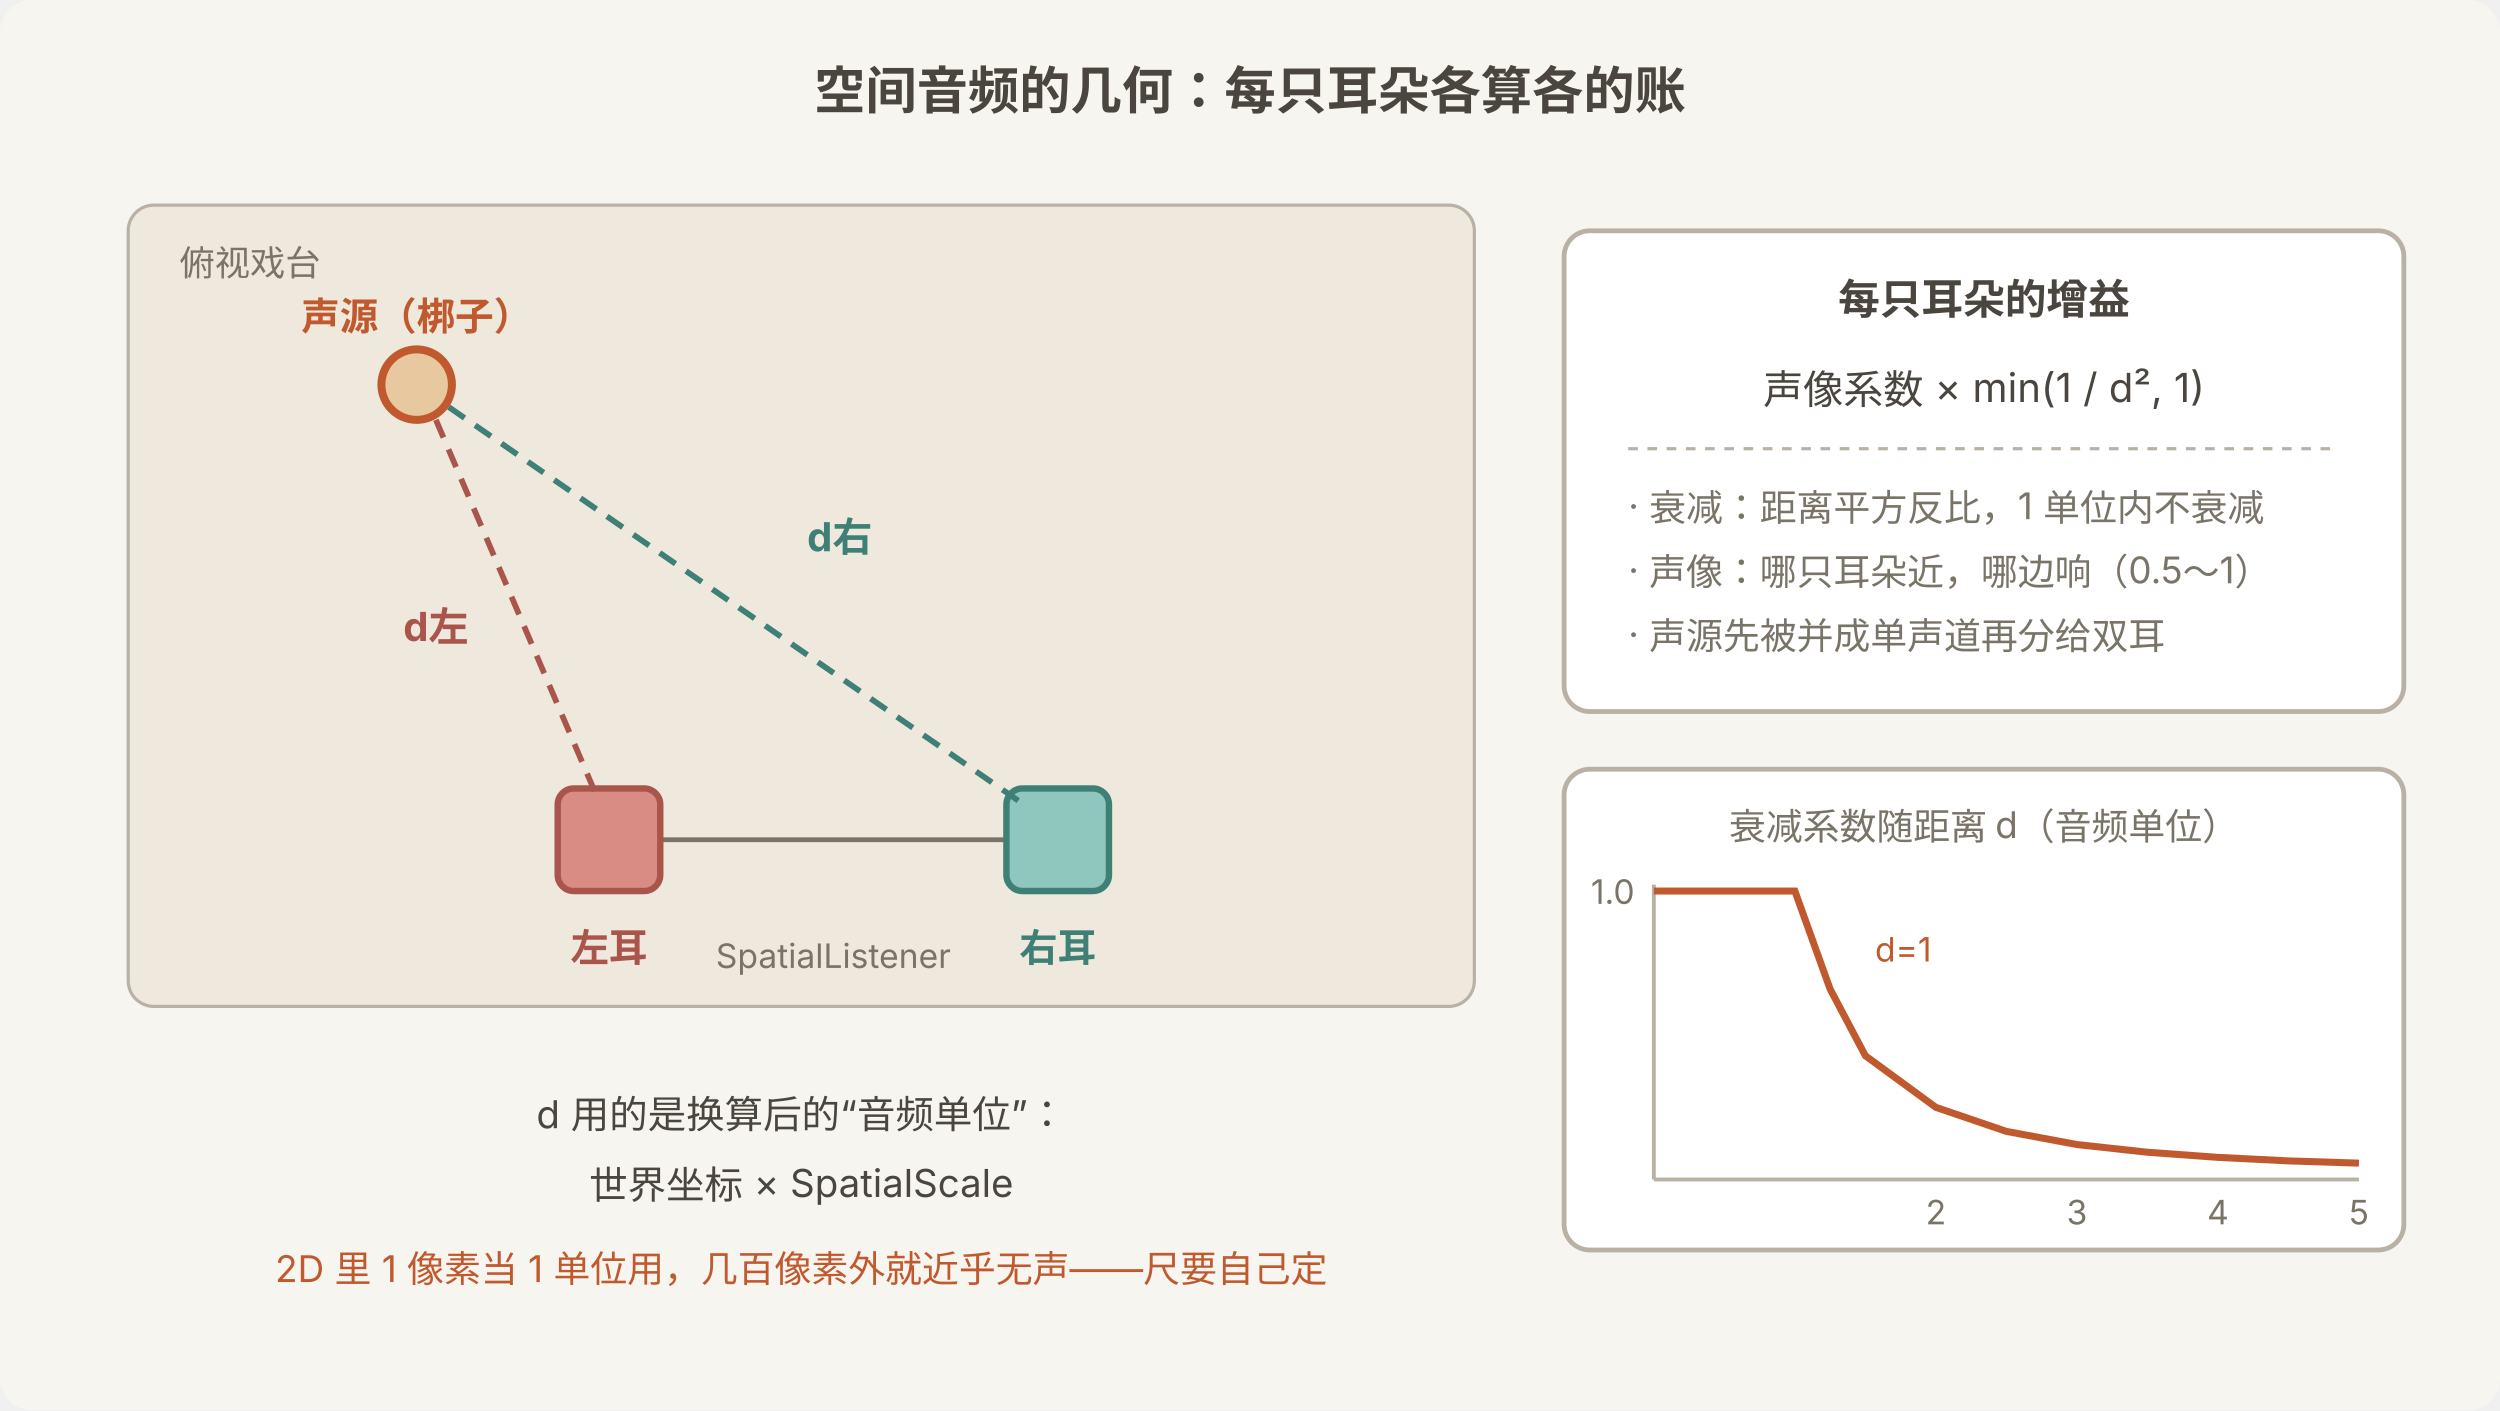
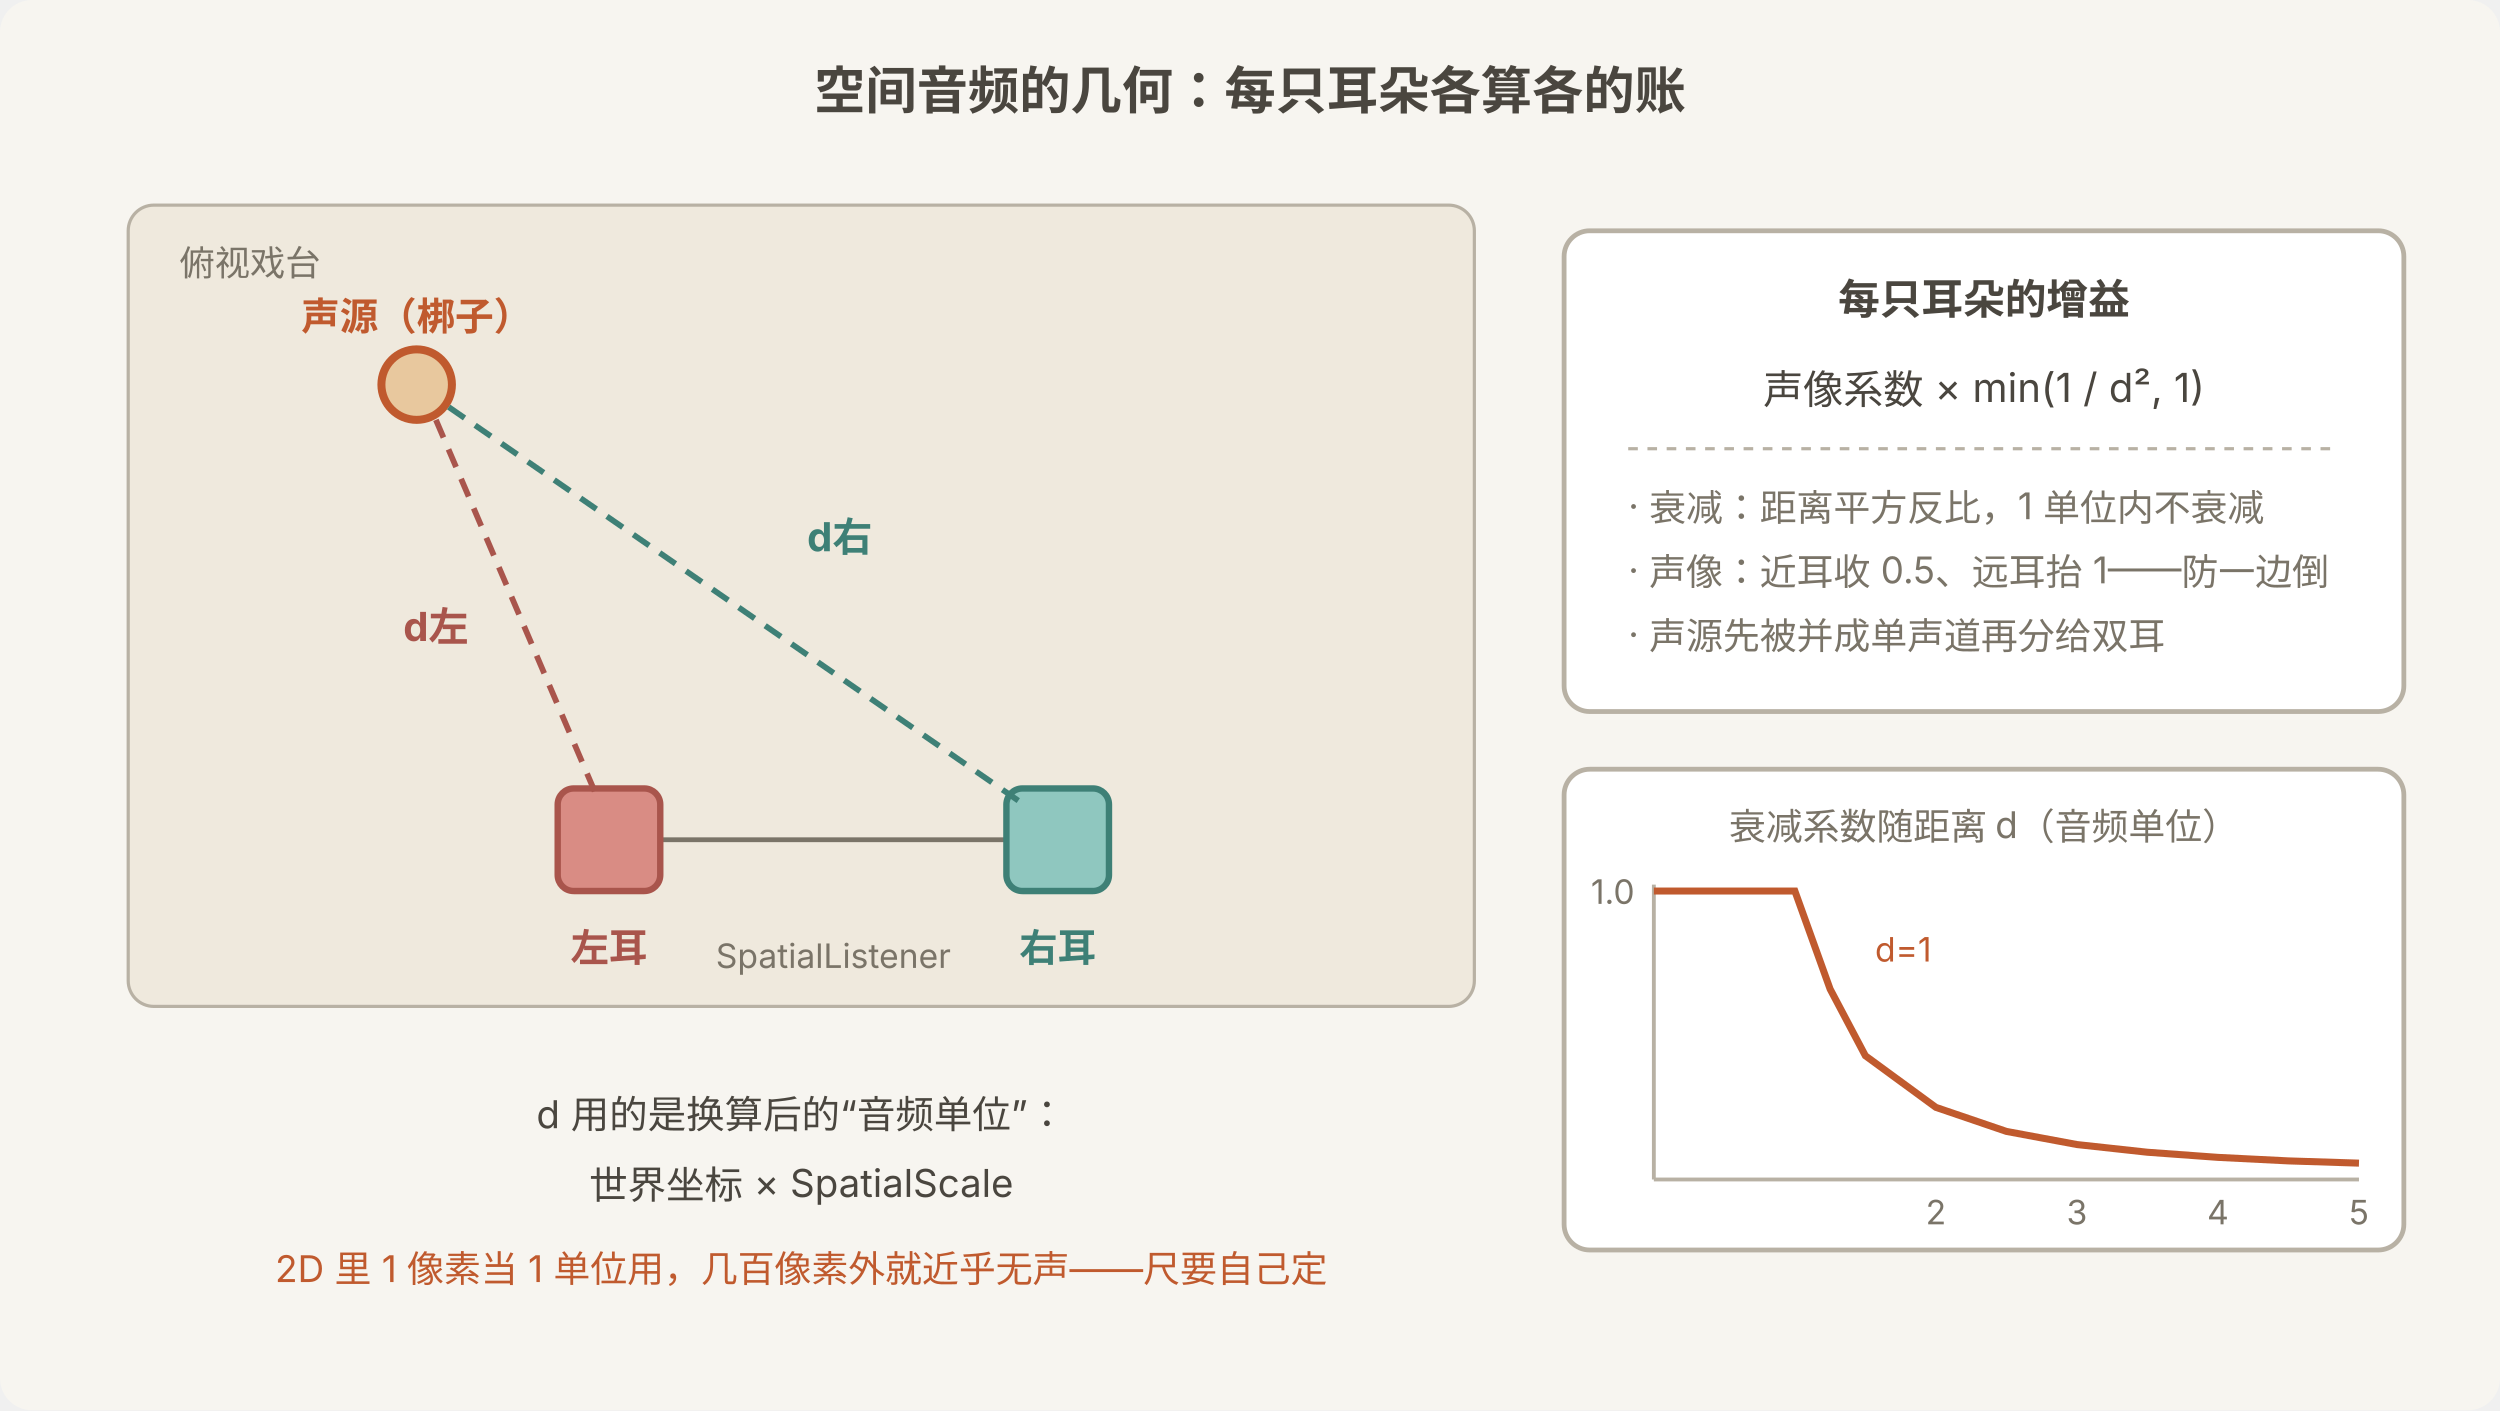
<svg xmlns="http://www.w3.org/2000/svg" viewBox="0 0 780 440" font-family="-apple-system, 'Segoe UI', 'Microsoft YaHei', sans-serif">
  <rect x="0" y="0" width="780" height="440" rx="10" fill="#f7f5f0" />
  <text x="390" y="34" text-anchor="middle" font-size="16" fill="#4a463f" font-weight="bold">空间音频的几何：每只耳朵各算各的账</text>
  <rect x="40" y="64" width="420" height="250" rx="8" fill="#efe9dd" stroke="#b8b1a4" stroke-width="1" />
  <text x="56" y="86" font-size="11" fill="#7a7468">俯视戏台</text>
  <circle cx="130" cy="120" r="11" fill="#e8c89e" stroke="#c05a2e" stroke-width="2.5" />
  <text x="130" y="103" text-anchor="middle" font-size="12" fill="#c05a2e" font-weight="bold">声源（梆子）</text>
  <line x1="190" y1="262" x2="330" y2="262" stroke="#7a7468" stroke-width="1.5" />
  <rect x="174" y="246" width="32" height="32" rx="5" fill="#d98c84" stroke="#a9554c" stroke-width="2" />
  <rect x="314" y="246" width="32" height="32" rx="5" fill="#8fc7bf" stroke="#3e8076" stroke-width="2" />
  <text x="190" y="300" text-anchor="middle" font-size="12" fill="#a9554c" font-weight="bold">左耳</text>
  <text x="330" y="300" text-anchor="middle" font-size="12" fill="#3e8076" font-weight="bold">右耳</text>
  <text x="260" y="302" text-anchor="middle" font-size="10.5" fill="#7a7468">SpatialListener</text>
  <line x1="136" y1="131" x2="186" y2="248" stroke="#a9554c" stroke-width="1.8" stroke-dasharray="6,4" />
  <text x="136" y="200" text-anchor="middle" font-size="12.5" fill="#a9554c" font-weight="bold">d左</text>
  <line x1="140" y1="127" x2="318" y2="250" stroke="#3e8076" stroke-width="1.8" stroke-dasharray="6,4" />
  <text x="262" y="172" text-anchor="middle" font-size="12.5" fill="#3e8076" font-weight="bold">d右</text>
  <rect x="488" y="72" width="262" height="150" rx="8" fill="#ffffff" stroke="#b8b1a4" stroke-width="1.5" />
  <text x="619" y="98" text-anchor="middle" font-size="13" fill="#4a463f" font-weight="bold">每只耳朵的增益</text>
  <text x="619" y="126" text-anchor="middle" font-size="12.5" fill="#4a463f">声像系数 × min(1 / d², 1)</text>
  <line x1="508" y1="140" x2="730" y2="140" stroke="#b8b1a4" stroke-width="1" stroke-dasharray="3,3" />
  <text x="508" y="162" font-size="11.5" fill="#7a7468">· 衰减：距离平方反比，1 单位内不衰减</text>
-   <text x="508" y="182" font-size="11.5" fill="#7a7468">· 声像：哪只耳朵近，哪边响（0.5～1）</text>
+   <text x="508" y="182" font-size="11.5" fill="#7a7468">· 声像：近耳收 0.5、远耳抬 1——防一边倒</text>
  <text x="508" y="202" font-size="11.5" fill="#7a7468">· 声源先被并成单声道再分给双耳</text>
  <rect x="488" y="240" width="262" height="150" rx="8" fill="#ffffff" stroke="#b8b1a4" stroke-width="1.5" />
  <text x="619" y="262" text-anchor="middle" font-size="11.5" fill="#7a7468">衰减系数随距离 d（音频单位）</text>
  <g stroke="#b8b1a4" stroke-width="1.2">
    <line x1="516" y1="368" x2="736" y2="368" />
    <line x1="516" y1="368" x2="516" y2="276" />
  </g>
  <path d="M516,278 L560,278 L571,308.6 L582,329.4 L604,345.5 L626,353.0 L648,357.1 L670,359.5 L692,361.1 L714,362.2 L736,362.9" stroke="#c05a2e" stroke-width="2.2" fill="none" />
  <text x="585" y="300" font-size="10.5" fill="#c05a2e">d=1</text>
  <text x="510" y="282" font-size="10.5" fill="#7a7468" text-anchor="end">1.0</text>
  <g font-size="10.5" fill="#7a7468" text-anchor="middle">
    <text x="604" y="382">2</text>
    <text x="648" y="382">3</text>
    <text x="692" y="382">4</text>
    <text x="736" y="382">5</text>
  </g>
  <text x="250" y="352" text-anchor="middle" font-size="12" fill="#4a463f">d 用的是换算后的“音频单位”：</text>
  <text x="250" y="374" text-anchor="middle" font-size="12" fill="#4a463f">世界坐标 × SpatialScale</text>
  <text x="250" y="400" text-anchor="middle" font-size="11.5" fill="#c05a2e">2D 里 1 像素当 1 单位用，几百像素外就近乎无声——尺要自己定</text>
</svg>
